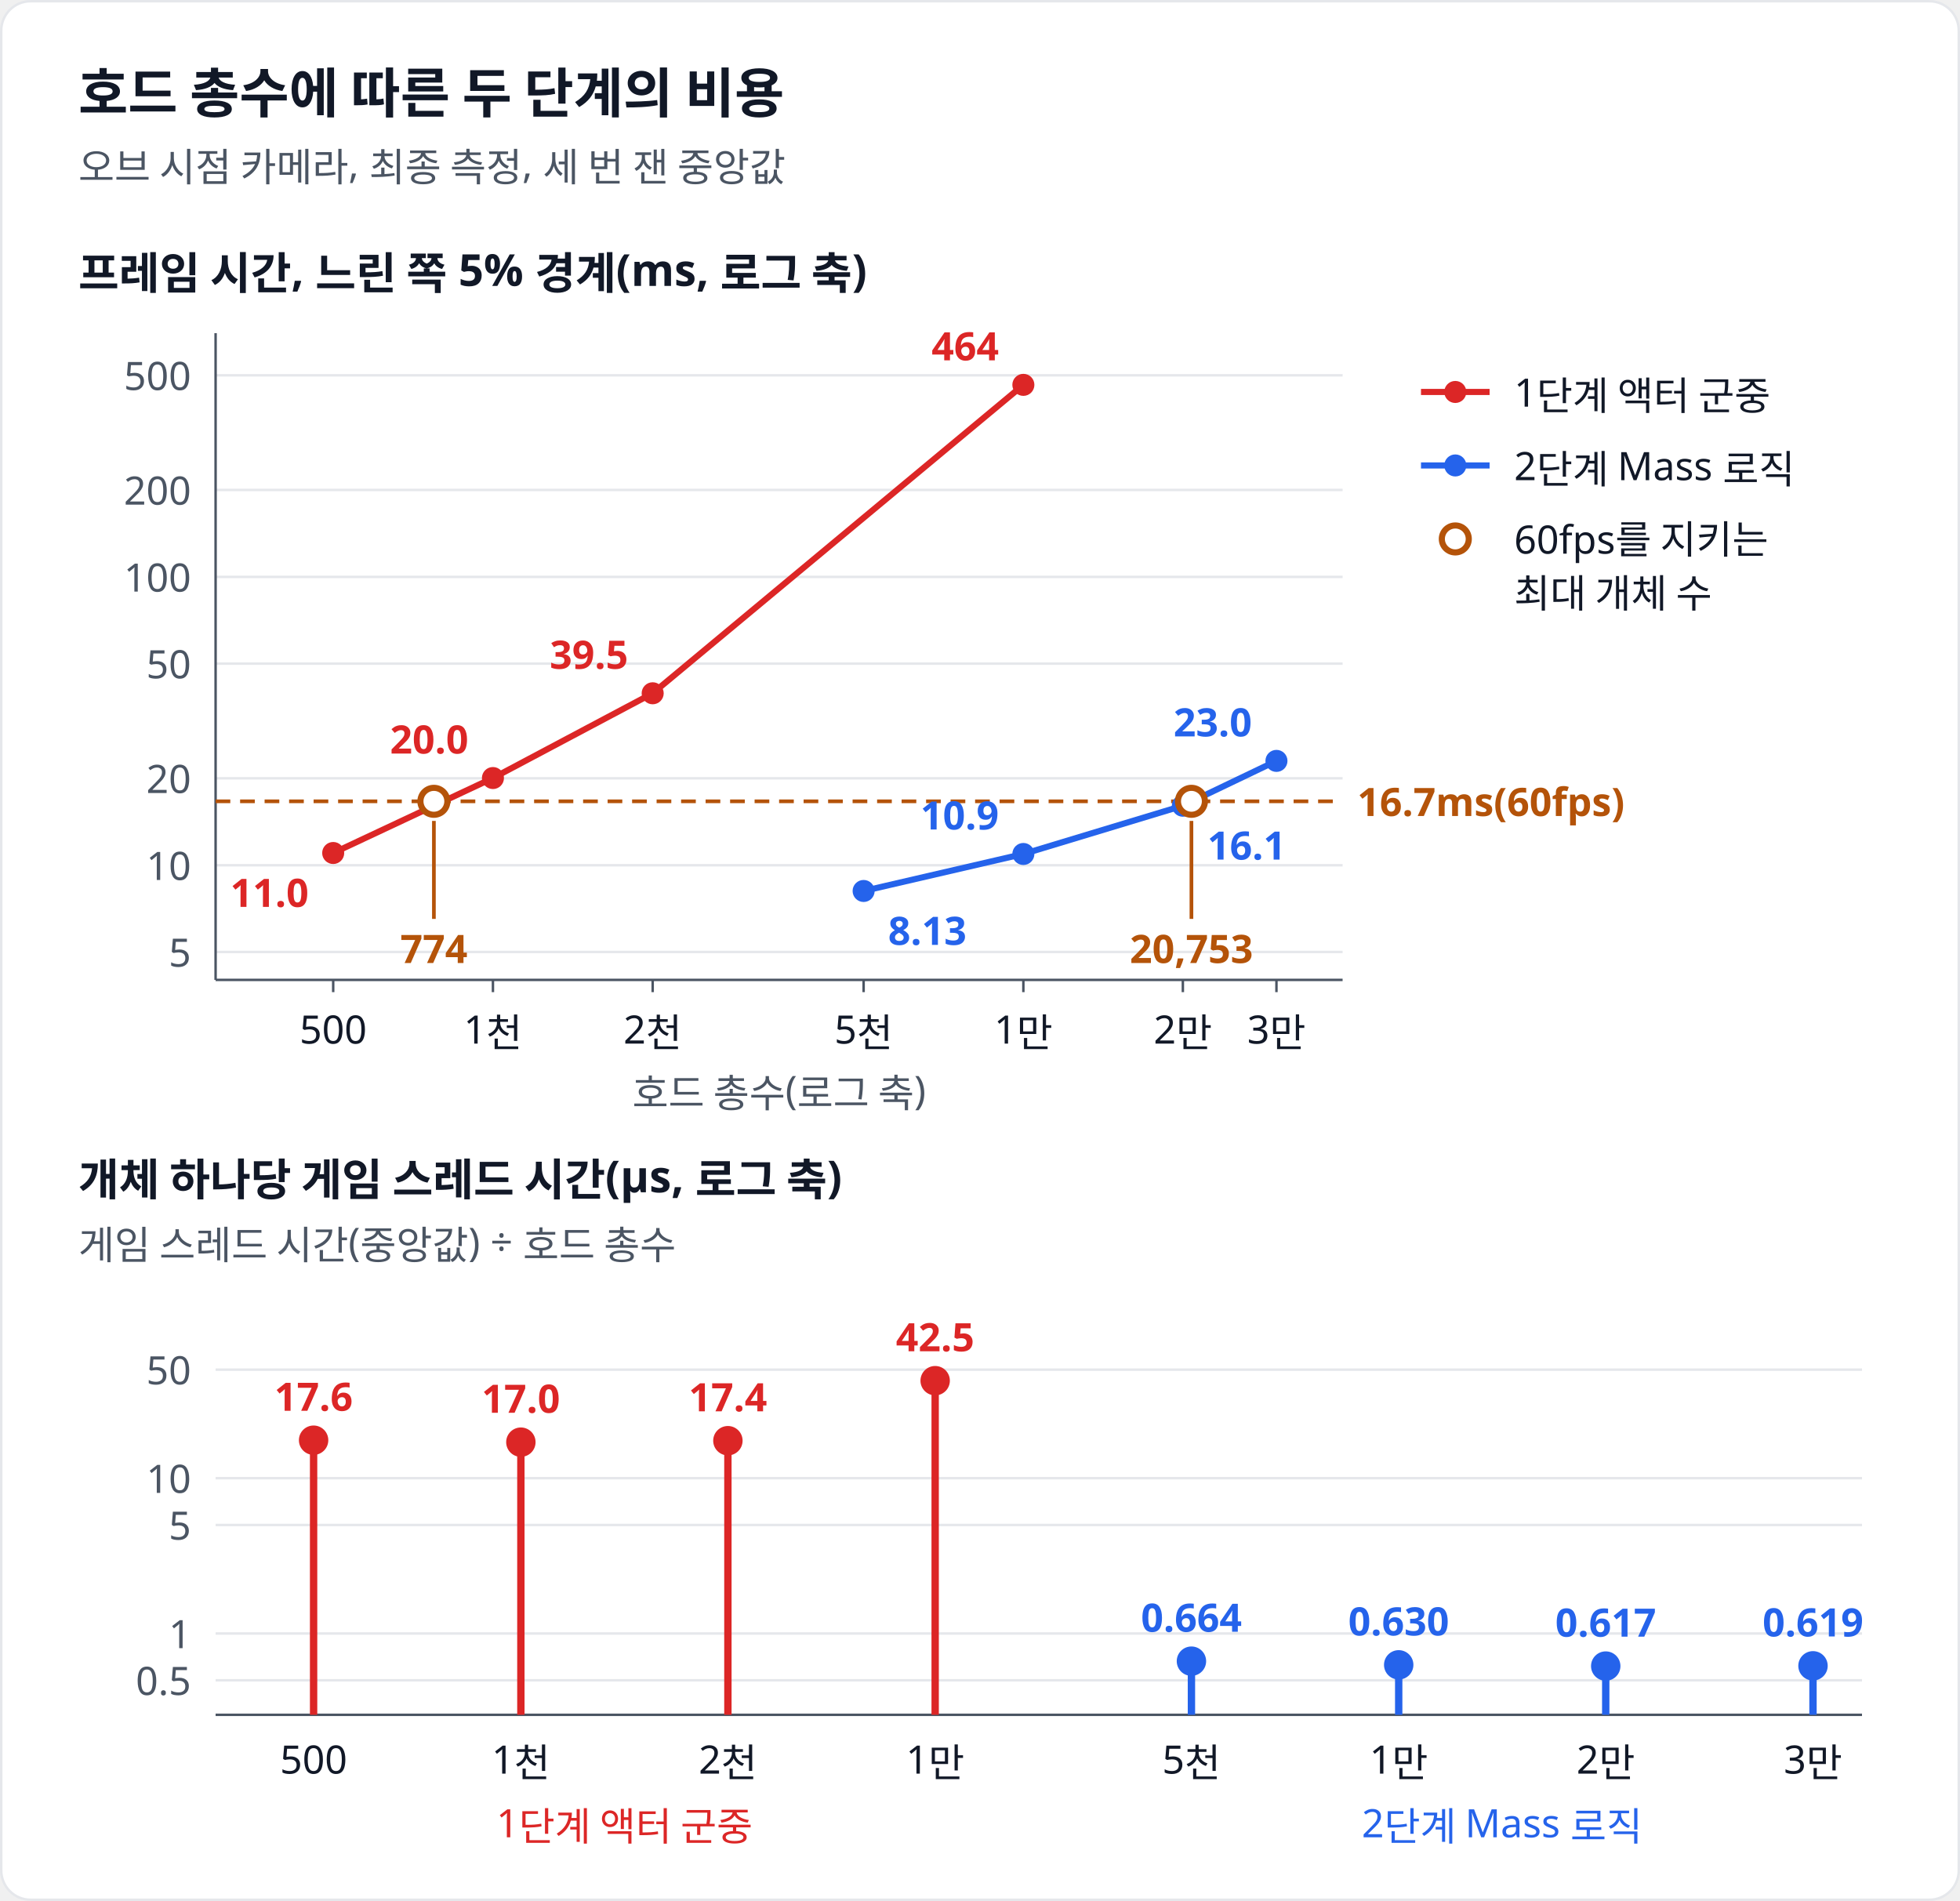
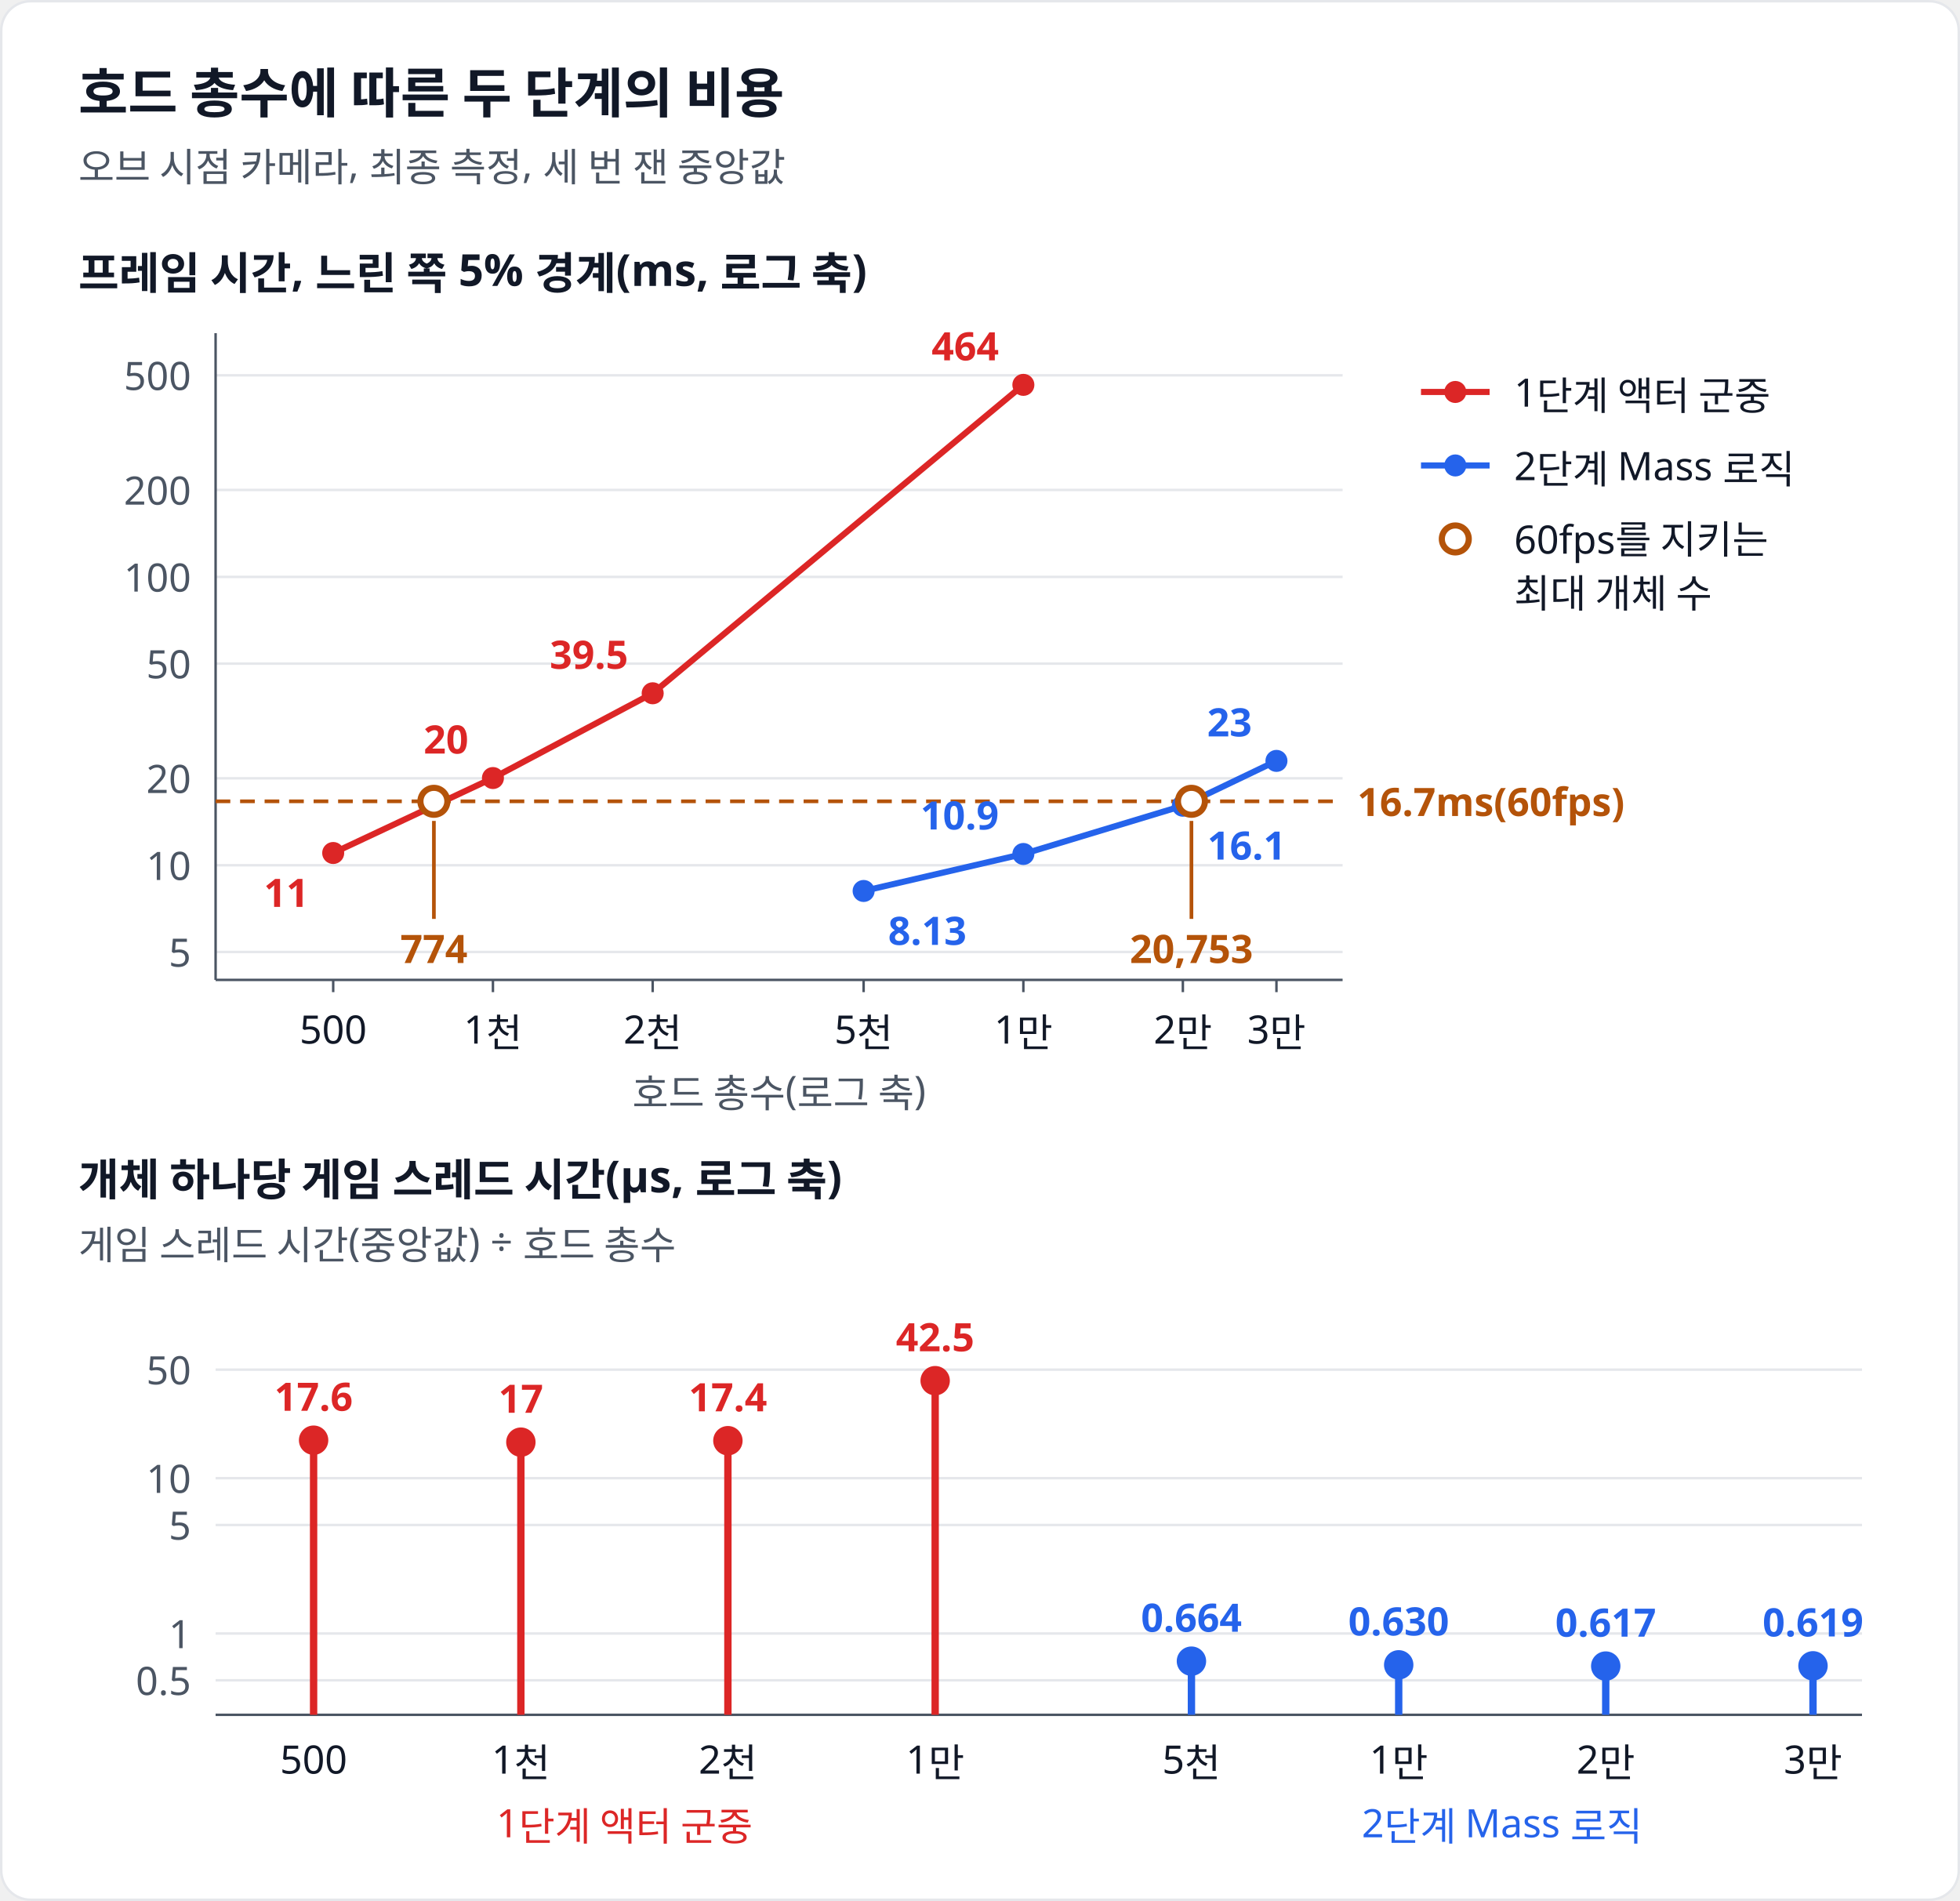
<svg xmlns="http://www.w3.org/2000/svg" width="800" height="776" viewBox="0 0 800 776" font-family="Malgun Gothic, Apple SD Gothic Neo, Noto Sans KR, Segoe UI, sans-serif" font-size="16" fill="#111827">
  <rect x="0.5" y="0.5" width="799" height="775" rx="12" fill="#ffffff" stroke="#e5e7eb" />
  <text x="32" y="46" font-size="22" font-weight="700">호드 총수에 따른 두 단계의 비용</text>
  <text x="32" y="74" font-size="16" fill="#4b5563">오브 시점 카메라, 최종 측정, 세 번 잰 중앙값</text>
  <text x="32" y="118" font-size="18" font-weight="700">프레임 시간, 느린 쪽 5% 경계(ms, 로그 축)</text>
  <line x1="88" y1="388.6" x2="548" y2="388.6" stroke="#e5e7eb" />
  <text x="78" y="394.6" text-anchor="end" font-size="16" fill="#4b5563">5</text>
  <line x1="88" y1="353.2" x2="548" y2="353.2" stroke="#e5e7eb" />
  <text x="78" y="359.2" text-anchor="end" font-size="16" fill="#4b5563">10</text>
  <line x1="88" y1="317.7" x2="548" y2="317.7" stroke="#e5e7eb" />
  <text x="78" y="323.7" text-anchor="end" font-size="16" fill="#4b5563">20</text>
  <line x1="88" y1="270.9" x2="548" y2="270.9" stroke="#e5e7eb" />
  <text x="78" y="276.9" text-anchor="end" font-size="16" fill="#4b5563">50</text>
  <line x1="88" y1="235.5" x2="548" y2="235.5" stroke="#e5e7eb" />
  <text x="78" y="241.5" text-anchor="end" font-size="16" fill="#4b5563">100</text>
  <line x1="88" y1="200.0" x2="548" y2="200.0" stroke="#e5e7eb" />
  <text x="78" y="206.0" text-anchor="end" font-size="16" fill="#4b5563">200</text>
  <line x1="88" y1="153.2" x2="548" y2="153.2" stroke="#e5e7eb" />
  <text x="78" y="159.2" text-anchor="end" font-size="16" fill="#4b5563">500</text>
  <line x1="136.0" y1="400" x2="136.0" y2="405" stroke="#4b5563" />
  <text x="136.0" y="426" text-anchor="middle" font-size="16">500</text>
  <line x1="201.2" y1="400" x2="201.2" y2="405" stroke="#4b5563" />
  <text x="201.2" y="426" text-anchor="middle" font-size="16">1천</text>
  <line x1="266.4" y1="400" x2="266.4" y2="405" stroke="#4b5563" />
  <text x="266.4" y="426" text-anchor="middle" font-size="16">2천</text>
  <line x1="352.5" y1="400" x2="352.5" y2="405" stroke="#4b5563" />
  <text x="352.5" y="426" text-anchor="middle" font-size="16">5천</text>
  <line x1="417.7" y1="400" x2="417.7" y2="405" stroke="#4b5563" />
  <text x="417.7" y="426" text-anchor="middle" font-size="16">1만</text>
  <line x1="482.8" y1="400" x2="482.8" y2="405" stroke="#4b5563" />
  <text x="482.8" y="426" text-anchor="middle" font-size="16">2만</text>
  <line x1="521.0" y1="400" x2="521.0" y2="405" stroke="#4b5563" />
  <text x="521.0" y="426" text-anchor="middle" font-size="16">3만</text>
  <line x1="88" y1="400" x2="548" y2="400" stroke="#4b5563" />
  <line x1="88" y1="136" x2="88" y2="400" stroke="#4b5563" />
  <text x="318.0" y="452" text-anchor="middle" font-size="16" fill="#4b5563">호드 총수(로그 축)</text>
  <line x1="88" y1="327.1" x2="548" y2="327.1" stroke="#b45309" stroke-dasharray="6 4" stroke-width="1.5" />
  <text x="554" y="333.1" font-size="16" font-weight="700" fill="#b45309">16.7ms(60fps)</text>
  <polyline points="136.0,348.2 201.2,317.6 266.4,283.0 417.7,157.1" fill="none" stroke="#dc2626" stroke-width="2.5" />
  <circle cx="136.0" cy="348.2" r="4.5" fill="#dc2626" />
-   <text x="126.0" y="370.2" text-anchor="end" font-size="16" font-weight="700" fill="#dc2626">11.0</text>
+   <text x="126.0" y="370.2" text-anchor="end" font-size="16" font-weight="700" fill="#dc2626">11</text>
  <circle cx="201.2" cy="317.6" r="4.5" fill="#dc2626" />
-   <text x="191.2" y="307.6" text-anchor="end" font-size="16" font-weight="700" fill="#dc2626">20.0</text>
+   <text x="191.2" y="307.6" text-anchor="end" font-size="16" font-weight="700" fill="#dc2626">20</text>
  <circle cx="266.4" cy="283.0" r="4.5" fill="#dc2626" />
  <text x="256.4" y="273.0" text-anchor="end" font-size="16" font-weight="700" fill="#dc2626">39.5</text>
  <circle cx="417.7" cy="157.1" r="4.5" fill="#dc2626" />
  <text x="407.7" y="147.1" text-anchor="end" font-size="16" font-weight="700" fill="#dc2626">464</text>
  <polyline points="352.5,363.7 417.7,348.6 482.8,328.9 521.0,310.6" fill="none" stroke="#2563eb" stroke-width="2.5" />
  <circle cx="352.5" cy="363.7" r="4.5" fill="#2563eb" />
  <text x="362.5" y="385.7" text-anchor="start" font-size="16" font-weight="700" fill="#2563eb">8.13</text>
  <circle cx="417.7" cy="348.6" r="4.5" fill="#2563eb" />
  <text x="407.7" y="338.6" text-anchor="end" font-size="16" font-weight="700" fill="#2563eb">10.9</text>
  <circle cx="482.8" cy="328.9" r="4.5" fill="#2563eb" />
  <text x="492.8" y="350.9" text-anchor="start" font-size="16" font-weight="700" fill="#2563eb">16.1</text>
  <circle cx="521.0" cy="310.6" r="4.5" fill="#2563eb" />
-   <text x="511.0" y="300.6" text-anchor="end" font-size="16" font-weight="700" fill="#2563eb">23.0</text>
+   <text x="511.0" y="300.6" text-anchor="end" font-size="16" font-weight="700" fill="#2563eb">23</text>
  <circle cx="177.1" cy="327.1" r="5.5" fill="white" stroke="#b45309" stroke-width="2.5" />
  <path d="M177.1 335.1 L177.1 375.1" stroke="#b45309" stroke-width="1.5" />
  <text x="177.1" y="393.1" text-anchor="middle" font-size="16" font-weight="700" fill="#b45309">774</text>
  <circle cx="486.3" cy="327.1" r="5.5" fill="white" stroke="#b45309" stroke-width="2.5" />
  <path d="M486.3 335.1 L486.3 375.1" stroke="#b45309" stroke-width="1.5" />
  <text x="486.3" y="393.1" text-anchor="middle" font-size="16" font-weight="700" fill="#b45309">20,753</text>
  <line x1="580" y1="160" x2="608" y2="160" stroke="#dc2626" stroke-width="2.5" />
  <circle cx="594" cy="160" r="4.5" fill="#dc2626" />
  <text x="618" y="166" font-size="16">1단계 액터 군중</text>
  <line x1="580" y1="190" x2="608" y2="190" stroke="#2563eb" stroke-width="2.5" />
  <circle cx="594" cy="190" r="4.5" fill="#2563eb" />
  <text x="618" y="196" font-size="16">2단계 Mass 로직</text>
  <circle cx="594" cy="220" r="5.5" fill="white" stroke="#b45309" stroke-width="2.5" />
  <text x="618" y="226" font-size="16">60fps를 지키는</text>
  <text x="618" y="248" font-size="16">최대 개체 수</text>
  <text x="32" y="488" font-size="18" font-weight="700">개체 하나당 게임 스레드 시간(µs, 로그 축)</text>
  <text x="32" y="514" font-size="16" fill="#4b5563">게임 스레드 시간(중앙값) ÷ 호드 총수</text>
  <line x1="88" y1="685.9" x2="760" y2="685.9" stroke="#e5e7eb" />
  <text x="78" y="691.9" text-anchor="end" font-size="16" fill="#4b5563">0.5</text>
  <line x1="88" y1="666.8" x2="760" y2="666.8" stroke="#e5e7eb" />
  <text x="78" y="672.8" text-anchor="end" font-size="16" fill="#4b5563">1</text>
  <line x1="88" y1="622.5" x2="760" y2="622.5" stroke="#e5e7eb" />
  <text x="78" y="628.5" text-anchor="end" font-size="16" fill="#4b5563">5</text>
  <line x1="88" y1="603.4" x2="760" y2="603.4" stroke="#e5e7eb" />
  <text x="78" y="609.4" text-anchor="end" font-size="16" fill="#4b5563">10</text>
  <line x1="88" y1="559.1" x2="760" y2="559.1" stroke="#e5e7eb" />
  <text x="78" y="565.1" text-anchor="end" font-size="16" fill="#4b5563">50</text>
  <line x1="88" y1="700" x2="760" y2="700" stroke="#4b5563" />
  <line x1="128.0" y1="700" x2="128.0" y2="587.9" stroke="#dc2626" stroke-width="3" />
  <circle cx="128.0" cy="587.9" r="6" fill="#dc2626" />
  <text x="128.0" y="575.9" text-anchor="middle" font-size="16" font-weight="700" fill="#dc2626">17.6</text>
  <text x="128.0" y="724" text-anchor="middle" font-size="16">500</text>
  <line x1="212.6" y1="700" x2="212.6" y2="588.7" stroke="#dc2626" stroke-width="3" />
  <circle cx="212.6" cy="588.7" r="6" fill="#dc2626" />
-   <text x="212.6" y="576.7" text-anchor="middle" font-size="16" font-weight="700" fill="#dc2626">17.0</text>
+   <text x="212.6" y="576.7" text-anchor="middle" font-size="16" font-weight="700" fill="#dc2626">17</text>
  <text x="212.6" y="724" text-anchor="middle" font-size="16">1천</text>
  <line x1="297.1" y1="700" x2="297.1" y2="588.1" stroke="#dc2626" stroke-width="3" />
  <circle cx="297.1" cy="588.1" r="6" fill="#dc2626" />
  <text x="297.1" y="576.1" text-anchor="middle" font-size="16" font-weight="700" fill="#dc2626">17.4</text>
  <text x="297.1" y="724" text-anchor="middle" font-size="16">2천</text>
  <line x1="381.7" y1="700" x2="381.7" y2="563.6" stroke="#dc2626" stroke-width="3" />
  <circle cx="381.7" cy="563.6" r="6" fill="#dc2626" />
  <text x="381.7" y="551.6" text-anchor="middle" font-size="16" font-weight="700" fill="#dc2626">42.5</text>
  <text x="381.7" y="724" text-anchor="middle" font-size="16">1만</text>
  <line x1="486.3" y1="700" x2="486.3" y2="678.1" stroke="#2563eb" stroke-width="3" />
  <circle cx="486.3" cy="678.1" r="6" fill="#2563eb" />
  <text x="486.3" y="666.1" text-anchor="middle" font-size="16" font-weight="700" fill="#2563eb">0.664</text>
  <text x="486.3" y="724" text-anchor="middle" font-size="16">5천</text>
  <line x1="570.9" y1="700" x2="570.9" y2="679.6" stroke="#2563eb" stroke-width="3" />
  <circle cx="570.9" cy="679.6" r="6" fill="#2563eb" />
  <text x="570.9" y="667.6" text-anchor="middle" font-size="16" font-weight="700" fill="#2563eb">0.630</text>
  <text x="570.9" y="724" text-anchor="middle" font-size="16">1만</text>
  <line x1="655.4" y1="700" x2="655.4" y2="680.1" stroke="#2563eb" stroke-width="3" />
  <circle cx="655.4" cy="680.1" r="6" fill="#2563eb" />
  <text x="655.4" y="668.1" text-anchor="middle" font-size="16" font-weight="700" fill="#2563eb">0.617</text>
  <text x="655.4" y="724" text-anchor="middle" font-size="16">2만</text>
  <line x1="740.0" y1="700" x2="740.0" y2="680.0" stroke="#2563eb" stroke-width="3" />
  <circle cx="740.0" cy="680.0" r="6" fill="#2563eb" />
  <text x="740.0" y="668.0" text-anchor="middle" font-size="16" font-weight="700" fill="#2563eb">0.619</text>
  <text x="740.0" y="724" text-anchor="middle" font-size="16">3만</text>
  <text x="254.9" y="750" text-anchor="middle" font-size="16" fill="#dc2626">1단계 액터 군중</text>
  <text x="613.1" y="750" text-anchor="middle" font-size="16" fill="#2563eb">2단계 Mass 로직</text>
</svg>
